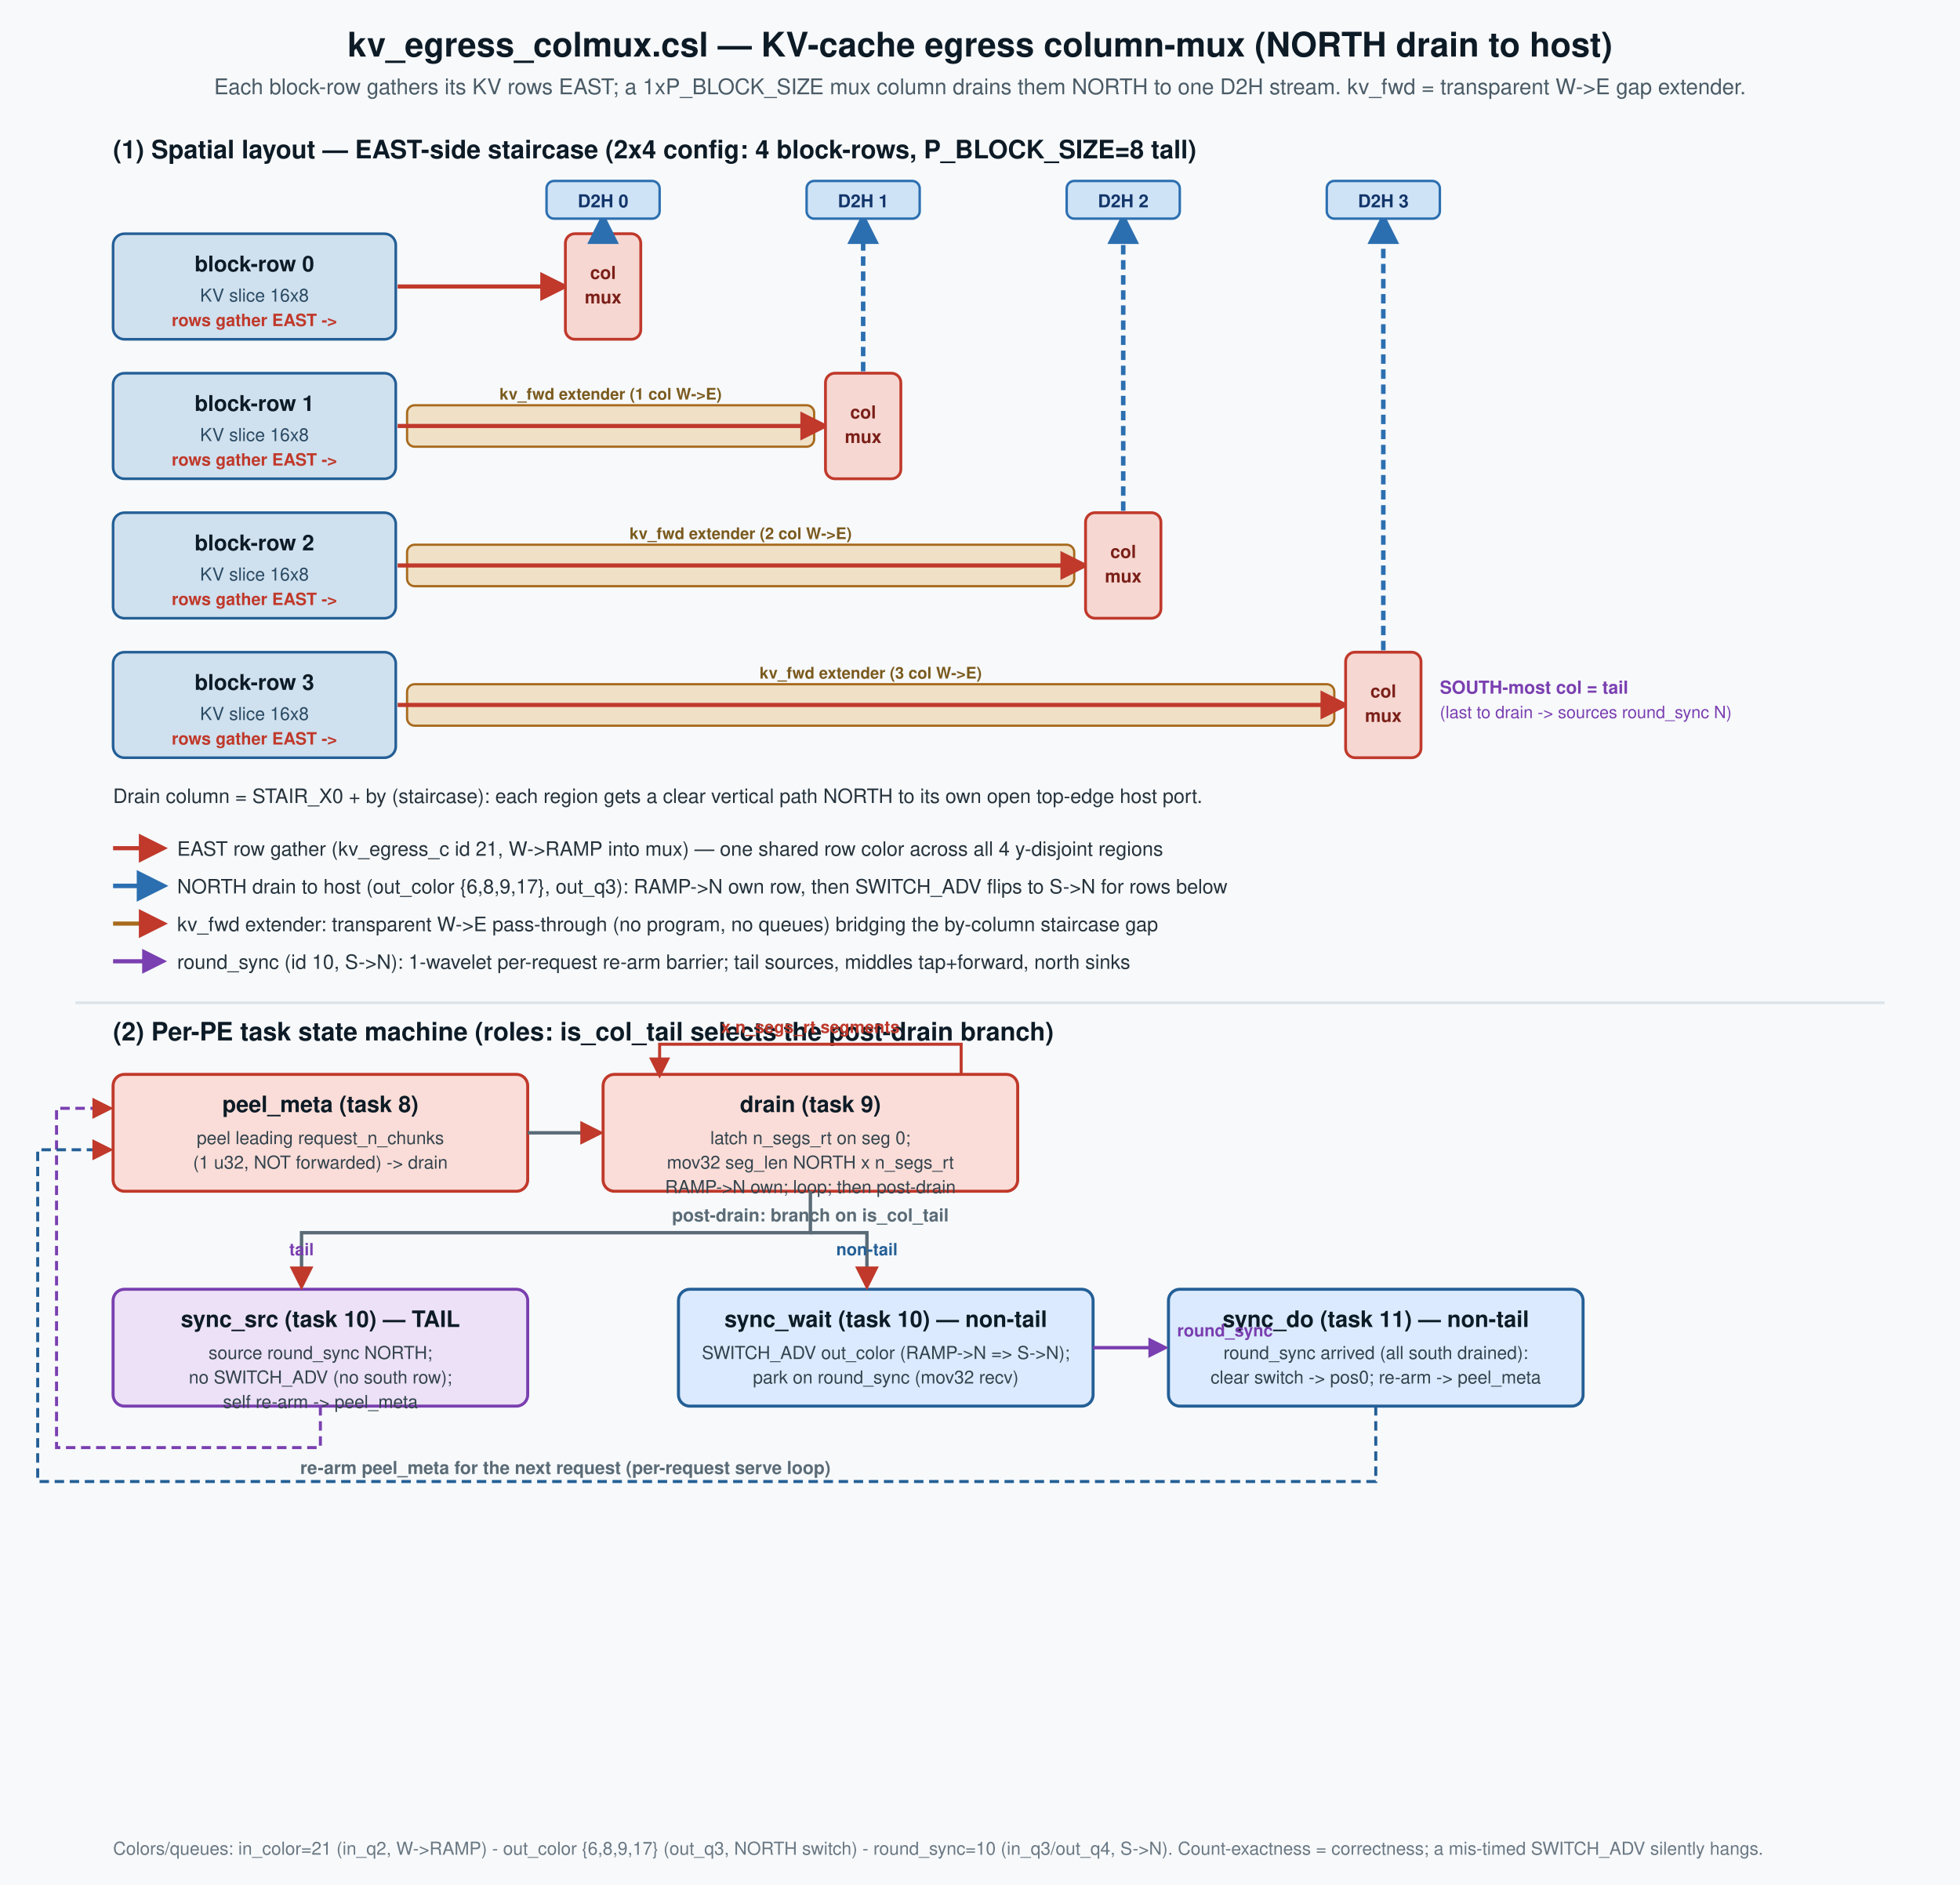
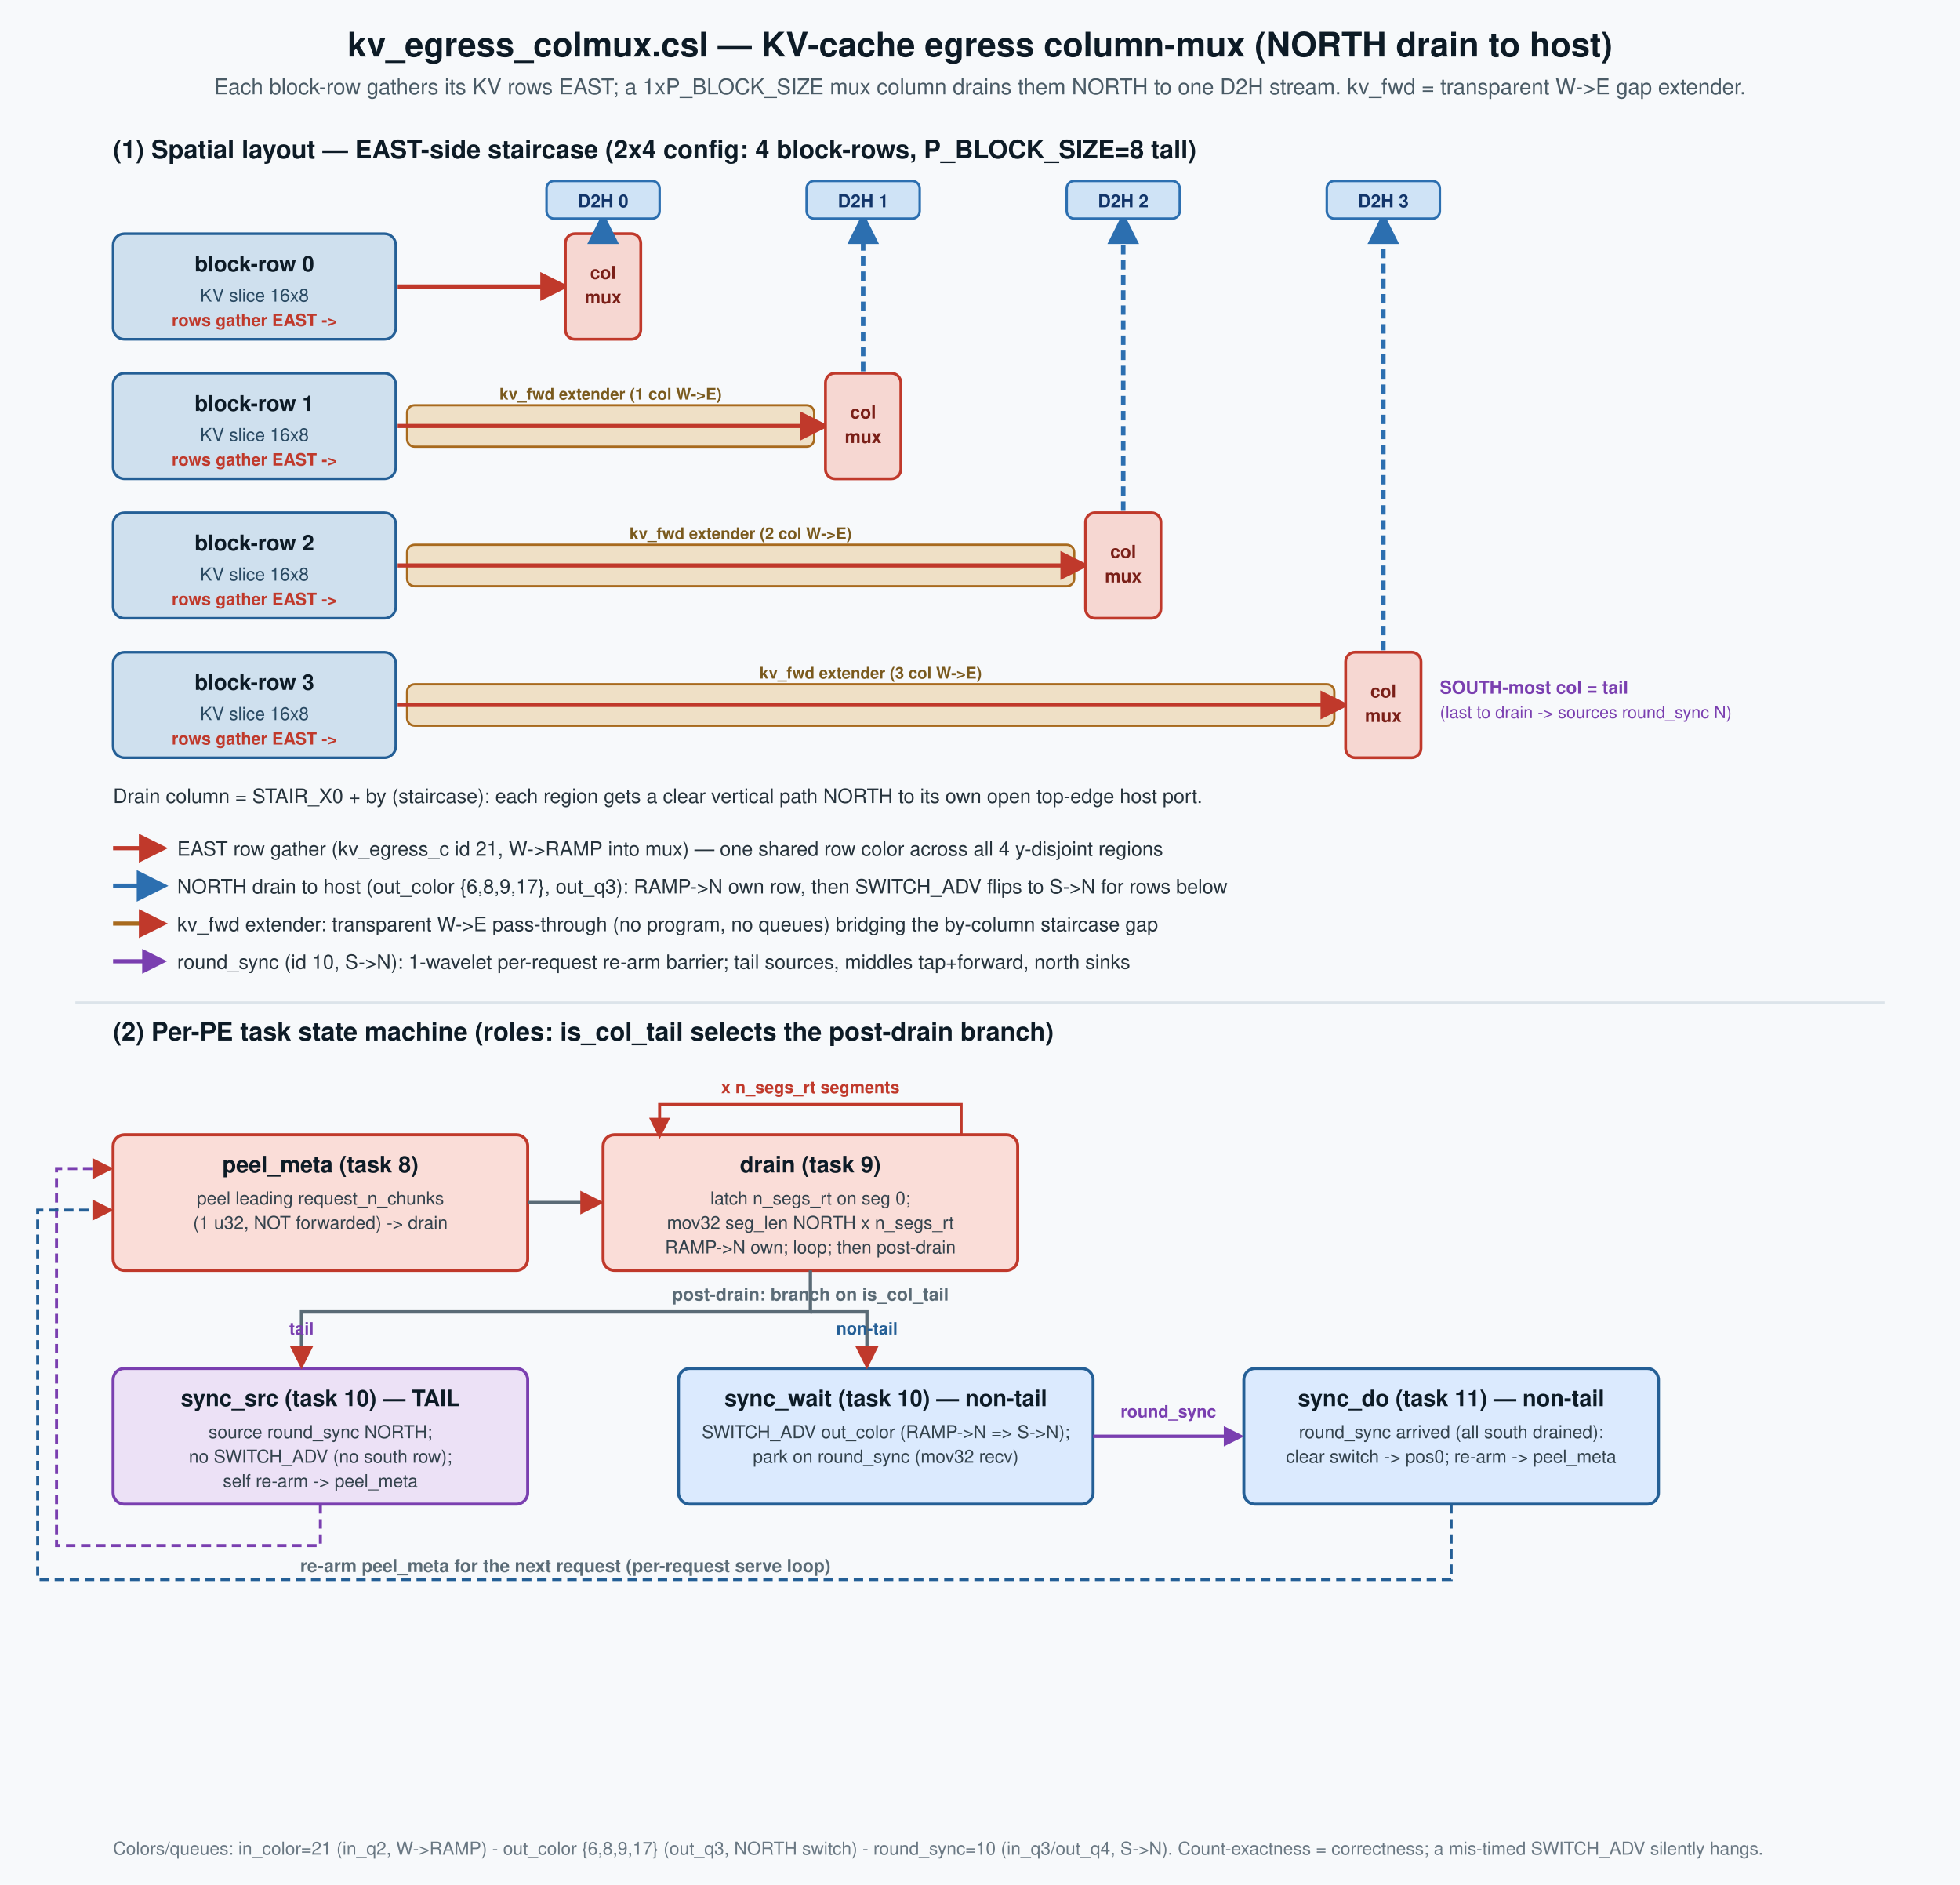
<svg xmlns="http://www.w3.org/2000/svg" width="1040" height="1000" viewBox="0 0 1040 1000" font-family="ui-sans-serif,Segoe UI,Helvetica,Arial">
  <defs>
    <marker id="ar" viewBox="0 0 10 10" refX="8" refY="5" markerWidth="7" markerHeight="7" orient="auto-start-reverse">
      <path d="M0 0 L10 5 L0 10 z" fill="#c0392b" />
    </marker>
    <marker id="ab" viewBox="0 0 10 10" refX="8" refY="5" markerWidth="7" markerHeight="7" orient="auto-start-reverse">
      <path d="M0 0 L10 5 L0 10 z" fill="#2c6fb0" />
    </marker>
    <marker id="ag" viewBox="0 0 10 10" refX="8" refY="5" markerWidth="7" markerHeight="7" orient="auto-start-reverse">
      <path d="M0 0 L10 5 L0 10 z" fill="#2e8b57" />
    </marker>
    <marker id="ap" viewBox="0 0 10 10" refX="8" refY="5" markerWidth="6" markerHeight="6" orient="auto-start-reverse">
      <path d="M0 0 L10 5 L0 10 z" fill="#7a3fb0" />
    </marker>
  </defs>
  <rect width="1040" height="1000" fill="#f7f9fb" />
  <text x="520.0" y="30" font-size="18" font-weight="700" fill="#0d1b26" text-anchor="middle">kv_egress_colmux.csl — KV-cache egress column-mux (NORTH drain to host)</text>
  <text x="520.0" y="50" font-size="11.5" font-weight="500" fill="#4a5b66" text-anchor="middle">Each block-row gathers its KV rows EAST; a 1xP_BLOCK_SIZE mux column drains them NORTH to one D2H stream. kv_fwd = transparent W-&gt;E gap extender.</text>
  <text x="60" y="84" font-size="13.5" font-weight="700" fill="#0d1b26" text-anchor="start">(1) Spatial layout — EAST-side staircase (2x4 config: 4 block-rows, P_BLOCK_SIZE=8 tall)</text>
  <rect x="60" y="124" width="150" height="56" rx="6" fill="#cfe0ee" fill-opacity="1.0" stroke="#245f96" stroke-width="1.4" />
  <text x="135.0" y="144" font-size="11.5" font-weight="700" fill="#0d1b26" text-anchor="middle">block-row 0</text>
  <text x="135.0" y="160" font-size="9.5" font-weight="500" fill="#2a4a63" text-anchor="middle">KV slice 16x8</text>
  <text x="135.0" y="173" font-size="9" font-weight="600" fill="#c0392b" text-anchor="middle">rows gather EAST -&gt;</text>
  <line x1="211" y1="152.0" x2="299" y2="152.0" stroke="#c0392b" stroke-width="2.2" marker-end="url(#ar)" />
  <rect x="300" y="124" width="40" height="56" rx="5" fill="#f6d7d2" fill-opacity="1.0" stroke="#c0392b" stroke-width="1.5" />
  <text x="320.0" y="148.0" font-size="9.5" font-weight="700" fill="#7a1f18" text-anchor="middle">col</text>
  <text x="320.0" y="161.0" font-size="9.5" font-weight="700" fill="#7a1f18" text-anchor="middle">mux</text>
  <line x1="320.0" y1="123" x2="320.0" y2="116" stroke="#2c6fb0" stroke-width="2.4" stroke-dasharray="5 3" marker-end="url(#ab)" />
  <rect x="290.0" y="96" width="60" height="20" rx="4" fill="#cfe3f6" fill-opacity="1.0" stroke="#2c6fb0" stroke-width="1.3" />
  <text x="320.0" y="110" font-size="9.5" font-weight="700" fill="#12356a" text-anchor="middle">D2H 0</text>
  <rect x="60" y="198" width="150" height="56" rx="6" fill="#cfe0ee" fill-opacity="1.0" stroke="#245f96" stroke-width="1.4" />
  <text x="135.0" y="218" font-size="11.5" font-weight="700" fill="#0d1b26" text-anchor="middle">block-row 1</text>
  <text x="135.0" y="234" font-size="9.5" font-weight="500" fill="#2a4a63" text-anchor="middle">KV slice 16x8</text>
  <text x="135.0" y="247" font-size="9" font-weight="600" fill="#c0392b" text-anchor="middle">rows gather EAST -&gt;</text>
  <rect x="216" y="215.0" width="216" height="22" rx="4" fill="#efe0c6" fill-opacity="1.0" stroke="#a86a1e" stroke-width="1.2" />
  <text x="324.0" y="212.0" font-size="8.5" font-weight="600" fill="#7a5a1e" text-anchor="middle">kv_fwd extender (1 col W-&gt;E)</text>
  <line x1="211" y1="226.0" x2="437" y2="226.0" stroke="#c0392b" stroke-width="2.2" marker-end="url(#ar)" />
  <rect x="438" y="198" width="40" height="56" rx="5" fill="#f6d7d2" fill-opacity="1.0" stroke="#c0392b" stroke-width="1.5" />
  <text x="458.0" y="222.0" font-size="9.5" font-weight="700" fill="#7a1f18" text-anchor="middle">col</text>
  <text x="458.0" y="235.0" font-size="9.5" font-weight="700" fill="#7a1f18" text-anchor="middle">mux</text>
  <line x1="458.0" y1="197" x2="458.0" y2="116" stroke="#2c6fb0" stroke-width="2.4" stroke-dasharray="5 3" marker-end="url(#ab)" />
  <rect x="428.0" y="96" width="60" height="20" rx="4" fill="#cfe3f6" fill-opacity="1.0" stroke="#2c6fb0" stroke-width="1.3" />
  <text x="458.0" y="110" font-size="9.5" font-weight="700" fill="#12356a" text-anchor="middle">D2H 1</text>
  <rect x="60" y="272" width="150" height="56" rx="6" fill="#cfe0ee" fill-opacity="1.0" stroke="#245f96" stroke-width="1.4" />
  <text x="135.0" y="292" font-size="11.5" font-weight="700" fill="#0d1b26" text-anchor="middle">block-row 2</text>
  <text x="135.0" y="308" font-size="9.5" font-weight="500" fill="#2a4a63" text-anchor="middle">KV slice 16x8</text>
  <text x="135.0" y="321" font-size="9" font-weight="600" fill="#c0392b" text-anchor="middle">rows gather EAST -&gt;</text>
  <rect x="216" y="289.0" width="354" height="22" rx="4" fill="#efe0c6" fill-opacity="1.0" stroke="#a86a1e" stroke-width="1.2" />
  <text x="393.0" y="286.0" font-size="8.5" font-weight="600" fill="#7a5a1e" text-anchor="middle">kv_fwd extender (2 col W-&gt;E)</text>
  <line x1="211" y1="300.0" x2="575" y2="300.0" stroke="#c0392b" stroke-width="2.2" marker-end="url(#ar)" />
  <rect x="576" y="272" width="40" height="56" rx="5" fill="#f6d7d2" fill-opacity="1.0" stroke="#c0392b" stroke-width="1.5" />
  <text x="596.0" y="296.0" font-size="9.5" font-weight="700" fill="#7a1f18" text-anchor="middle">col</text>
  <text x="596.0" y="309.0" font-size="9.5" font-weight="700" fill="#7a1f18" text-anchor="middle">mux</text>
  <line x1="596.0" y1="271" x2="596.0" y2="116" stroke="#2c6fb0" stroke-width="2.4" stroke-dasharray="5 3" marker-end="url(#ab)" />
  <rect x="566.0" y="96" width="60" height="20" rx="4" fill="#cfe3f6" fill-opacity="1.0" stroke="#2c6fb0" stroke-width="1.3" />
  <text x="596.0" y="110" font-size="9.5" font-weight="700" fill="#12356a" text-anchor="middle">D2H 2</text>
  <rect x="60" y="346" width="150" height="56" rx="6" fill="#cfe0ee" fill-opacity="1.0" stroke="#245f96" stroke-width="1.4" />
  <text x="135.0" y="366" font-size="11.5" font-weight="700" fill="#0d1b26" text-anchor="middle">block-row 3</text>
  <text x="135.0" y="382" font-size="9.5" font-weight="500" fill="#2a4a63" text-anchor="middle">KV slice 16x8</text>
  <text x="135.0" y="395" font-size="9" font-weight="600" fill="#c0392b" text-anchor="middle">rows gather EAST -&gt;</text>
  <rect x="216" y="363.0" width="492" height="22" rx="4" fill="#efe0c6" fill-opacity="1.0" stroke="#a86a1e" stroke-width="1.2" />
  <text x="462.0" y="360.0" font-size="8.5" font-weight="600" fill="#7a5a1e" text-anchor="middle">kv_fwd extender (3 col W-&gt;E)</text>
  <line x1="211" y1="374.0" x2="713" y2="374.0" stroke="#c0392b" stroke-width="2.2" marker-end="url(#ar)" />
  <rect x="714" y="346" width="40" height="56" rx="5" fill="#f6d7d2" fill-opacity="1.0" stroke="#c0392b" stroke-width="1.5" />
  <text x="734.0" y="370.0" font-size="9.5" font-weight="700" fill="#7a1f18" text-anchor="middle">col</text>
  <text x="734.0" y="383.0" font-size="9.5" font-weight="700" fill="#7a1f18" text-anchor="middle">mux</text>
  <line x1="734.0" y1="345" x2="734.0" y2="116" stroke="#2c6fb0" stroke-width="2.4" stroke-dasharray="5 3" marker-end="url(#ab)" />
  <rect x="704.0" y="96" width="60" height="20" rx="4" fill="#cfe3f6" fill-opacity="1.0" stroke="#2c6fb0" stroke-width="1.3" />
  <text x="734.0" y="110" font-size="9.5" font-weight="700" fill="#12356a" text-anchor="middle">D2H 3</text>
  <text x="60" y="426" font-size="10.5" font-weight="500" fill="#26333c" text-anchor="start">Drain column = STAIR_X0 + by (staircase): each region gets a clear vertical path NORTH to its own open top-edge host port.</text>
  <text x="764" y="368.0" font-size="9.5" font-weight="700" fill="#7a3fb0" text-anchor="start">SOUTH-most col = tail</text>
  <text x="764" y="381.0" font-size="9" font-weight="500" fill="#7a3fb0" text-anchor="start">(last to drain -&gt; sources round_sync N)</text>
  <line x1="60" y1="450" x2="86" y2="450" stroke="#c0392b" stroke-width="2.2" marker-end="url(#ar)" />
  <text x="94" y="454" font-size="10.5" font-weight="500" fill="#26333c" text-anchor="start">EAST row gather (kv_egress_c id 21, W-&gt;RAMP into mux) — one shared row color across all 4 y-disjoint regions</text>
  <line x1="60" y1="470" x2="86" y2="470" stroke="#2c6fb0" stroke-width="2.4" marker-end="url(#ab)" />
  <text x="94" y="474" font-size="10.5" font-weight="500" fill="#26333c" text-anchor="start">NORTH drain to host (out_color {6,8,9,17}, out_q3): RAMP-&gt;N own row, then SWITCH_ADV flips to S-&gt;N for rows below</text>
  <line x1="60" y1="490" x2="86" y2="490" stroke="#a86a1e" stroke-width="2.2" marker-end="url(#ar)" />
  <text x="94" y="494" font-size="10.5" font-weight="500" fill="#26333c" text-anchor="start">kv_fwd extender: transparent W-&gt;E pass-through (no program, no queues) bridging the by-column staircase gap</text>
  <line x1="60" y1="510" x2="86" y2="510" stroke="#7a3fb0" stroke-width="2.2" marker-end="url(#ap)" />
  <text x="94" y="514" font-size="10.5" font-weight="500" fill="#26333c" text-anchor="start">round_sync (id 10, S-&gt;N): 1-wavelet per-request re-arm barrier; tail sources, middles tap+forward, north sinks</text>
  <line x1="40" y1="532" x2="1000" y2="532" stroke="#dce4ea" stroke-width="1.4" />
  <text x="60" y="552" font-size="13.5" font-weight="700" fill="#0d1b26" text-anchor="start">(2) Per-PE task state machine (roles: is_col_tail selects the post-drain branch)</text>
-   <rect x="60" y="570" width="220" height="62" rx="6" fill="#faddd8" fill-opacity="1.0" stroke="#c0392b" stroke-width="1.6" />
-   <text x="170.0" y="590" font-size="12" font-weight="700" fill="#0d1b26" text-anchor="middle">peel_meta  (task 8)</text>
-   <text x="170.0" y="607" font-size="9.5" font-weight="500" fill="#34434d" text-anchor="middle">peel leading request_n_chunks</text>
-   <text x="170.0" y="620" font-size="9.5" font-weight="500" fill="#34434d" text-anchor="middle">(1 u32, NOT forwarded) -&gt; drain</text>
-   <rect x="320" y="570" width="220" height="62" rx="6" fill="#faddd8" fill-opacity="1.0" stroke="#c0392b" stroke-width="1.6" />
-   <text x="430.0" y="590" font-size="12" font-weight="700" fill="#0d1b26" text-anchor="middle">drain  (task 9)</text>
-   <text x="430.0" y="607" font-size="9.5" font-weight="500" fill="#34434d" text-anchor="middle">latch n_segs_rt on seg 0;</text>
-   <text x="430.0" y="620" font-size="9.5" font-weight="500" fill="#34434d" text-anchor="middle">mov32 seg_len NORTH x n_segs_rt</text>
-   <text x="430.0" y="633" font-size="9.5" font-weight="500" fill="#34434d" text-anchor="middle">RAMP-&gt;N own; loop; then post-drain</text>
-   <line x1="280" y1="601.0" x2="318" y2="601.0" stroke="#5a6b76" stroke-width="1.8" marker-end="url(#ar)" />
-   <path d="M 510 570 L 510 554 L 350 554 L 350 570" fill="none" stroke="#c0392b" stroke-width="1.6" marker-end="url(#ar)" />
-   <text x="430.0" y="548" font-size="9" font-weight="600" fill="#c0392b" text-anchor="middle">x n_segs_rt segments</text>
-   <rect x="60" y="684" width="220" height="62" rx="6" fill="#ece1f6" fill-opacity="1.0" stroke="#7a3fb0" stroke-width="1.6" />
-   <text x="170.0" y="704" font-size="12" font-weight="700" fill="#0d1b26" text-anchor="middle">sync_src  (task 10) — TAIL</text>
-   <text x="170.0" y="721" font-size="9.5" font-weight="500" fill="#34434d" text-anchor="middle">source round_sync NORTH;</text>
-   <text x="170.0" y="734" font-size="9.5" font-weight="500" fill="#34434d" text-anchor="middle">no SWITCH_ADV (no south row);</text>
-   <text x="170.0" y="747" font-size="9.5" font-weight="500" fill="#34434d" text-anchor="middle">self re-arm -&gt; peel_meta</text>
-   <rect x="360" y="684" width="220" height="62" rx="6" fill="#dbeafe" fill-opacity="1.0" stroke="#245f96" stroke-width="1.6" />
-   <text x="470.0" y="704" font-size="12" font-weight="700" fill="#0d1b26" text-anchor="middle">sync_wait (task 10) — non-tail</text>
-   <text x="470.0" y="721" font-size="9.5" font-weight="500" fill="#34434d" text-anchor="middle">SWITCH_ADV out_color (RAMP-&gt;N =&gt; S-&gt;N);</text>
-   <text x="470.0" y="734" font-size="9.5" font-weight="500" fill="#34434d" text-anchor="middle">park on round_sync (mov32 recv)</text>
-   <rect x="620" y="684" width="220" height="62" rx="6" fill="#dbeafe" fill-opacity="1.0" stroke="#245f96" stroke-width="1.6" />
-   <text x="730.0" y="704" font-size="12" font-weight="700" fill="#0d1b26" text-anchor="middle">sync_do (task 11) — non-tail</text>
-   <text x="730.0" y="721" font-size="9.5" font-weight="500" fill="#34434d" text-anchor="middle">round_sync arrived (all south drained):</text>
-   <text x="730.0" y="734" font-size="9.5" font-weight="500" fill="#34434d" text-anchor="middle">clear switch -&gt; pos0; re-arm -&gt; peel_meta</text>
-   <path d="M 430.0 632 L 430.0 654 L 160 654 L 160 682" fill="none" stroke="#5a6b76" stroke-width="1.8" marker-end="url(#ar)" />
-   <path d="M 430.0 654 L 460 654 L 460 682" fill="none" stroke="#5a6b76" stroke-width="1.8" marker-end="url(#ar)" />
-   <text x="430.0" y="648" font-size="9.5" font-weight="600" fill="#5a6b76" text-anchor="middle">post-drain: branch on is_col_tail</text>
-   <text x="160" y="666" font-size="9" font-weight="700" fill="#7a3fb0" text-anchor="middle">tail</text>
-   <text x="460" y="666" font-size="9" font-weight="700" fill="#245f96" text-anchor="middle">non-tail</text>
-   <line x1="580" y1="715.0" x2="618" y2="715.0" stroke="#7a3fb0" stroke-width="1.8" marker-end="url(#ap)" />
-   <text x="650" y="709.0" font-size="9" font-weight="600" fill="#7a3fb0" text-anchor="middle">round_sync</text>
-   <path d="M 170.0 746 L 170.0 768 L 30 768 L 30 588 L 58 588" fill="none" stroke="#7a3fb0" stroke-width="1.6" stroke-dasharray="5 3" marker-end="url(#ar)" />
-   <path d="M 730.0 746 L 730.0 786 L 20 786 L 20 610 L 58 610" fill="none" stroke="#245f96" stroke-width="1.6" stroke-dasharray="5 3" marker-end="url(#ar)" />
-   <text x="300" y="782" font-size="9.5" font-weight="600" fill="#5a6b76" text-anchor="middle">re-arm peel_meta for the next request (per-request serve loop)</text>
+   <rect x="60" y="602" width="220" height="72" rx="6" fill="#faddd8" fill-opacity="1.0" stroke="#c0392b" stroke-width="1.6" />
+   <text x="170.0" y="622" font-size="12" font-weight="700" fill="#0d1b26" text-anchor="middle">peel_meta  (task 8)</text>
+   <text x="170.0" y="639" font-size="9.5" font-weight="500" fill="#34434d" text-anchor="middle">peel leading request_n_chunks</text>
+   <text x="170.0" y="652" font-size="9.5" font-weight="500" fill="#34434d" text-anchor="middle">(1 u32, NOT forwarded) -&gt; drain</text>
+   <rect x="320" y="602" width="220" height="72" rx="6" fill="#faddd8" fill-opacity="1.0" stroke="#c0392b" stroke-width="1.6" />
+   <text x="430.0" y="622" font-size="12" font-weight="700" fill="#0d1b26" text-anchor="middle">drain  (task 9)</text>
+   <text x="430.0" y="639" font-size="9.5" font-weight="500" fill="#34434d" text-anchor="middle">latch n_segs_rt on seg 0;</text>
+   <text x="430.0" y="652" font-size="9.5" font-weight="500" fill="#34434d" text-anchor="middle">mov32 seg_len NORTH x n_segs_rt</text>
+   <text x="430.0" y="665" font-size="9.5" font-weight="500" fill="#34434d" text-anchor="middle">RAMP-&gt;N own; loop; then post-drain</text>
+   <line x1="280" y1="638.0" x2="318" y2="638.0" stroke="#5a6b76" stroke-width="1.8" marker-end="url(#ar)" />
+   <path d="M 510 602 L 510 586 L 350 586 L 350 602" fill="none" stroke="#c0392b" stroke-width="1.6" marker-end="url(#ar)" />
+   <text x="430.0" y="580" font-size="9" font-weight="600" fill="#c0392b" text-anchor="middle">x n_segs_rt segments</text>
+   <rect x="60" y="726" width="220" height="72" rx="6" fill="#ece1f6" fill-opacity="1.0" stroke="#7a3fb0" stroke-width="1.6" />
+   <text x="170.0" y="746" font-size="12" font-weight="700" fill="#0d1b26" text-anchor="middle">sync_src  (task 10) — TAIL</text>
+   <text x="170.0" y="763" font-size="9.5" font-weight="500" fill="#34434d" text-anchor="middle">source round_sync NORTH;</text>
+   <text x="170.0" y="776" font-size="9.5" font-weight="500" fill="#34434d" text-anchor="middle">no SWITCH_ADV (no south row);</text>
+   <text x="170.0" y="789" font-size="9.5" font-weight="500" fill="#34434d" text-anchor="middle">self re-arm -&gt; peel_meta</text>
+   <rect x="360" y="726" width="220" height="72" rx="6" fill="#dbeafe" fill-opacity="1.0" stroke="#245f96" stroke-width="1.6" />
+   <text x="470.0" y="746" font-size="12" font-weight="700" fill="#0d1b26" text-anchor="middle">sync_wait (task 10) — non-tail</text>
+   <text x="470.0" y="763" font-size="9.5" font-weight="500" fill="#34434d" text-anchor="middle">SWITCH_ADV out_color (RAMP-&gt;N =&gt; S-&gt;N);</text>
+   <text x="470.0" y="776" font-size="9.5" font-weight="500" fill="#34434d" text-anchor="middle">park on round_sync (mov32 recv)</text>
+   <rect x="660" y="726" width="220" height="72" rx="6" fill="#dbeafe" fill-opacity="1.0" stroke="#245f96" stroke-width="1.6" />
+   <text x="770.0" y="746" font-size="12" font-weight="700" fill="#0d1b26" text-anchor="middle">sync_do (task 11) — non-tail</text>
+   <text x="770.0" y="763" font-size="9.5" font-weight="500" fill="#34434d" text-anchor="middle">round_sync arrived (all south drained):</text>
+   <text x="770.0" y="776" font-size="9.5" font-weight="500" fill="#34434d" text-anchor="middle">clear switch -&gt; pos0; re-arm -&gt; peel_meta</text>
+   <path d="M 430.0 674 L 430.0 696 L 160 696 L 160 724" fill="none" stroke="#5a6b76" stroke-width="1.8" marker-end="url(#ar)" />
+   <path d="M 430.0 696 L 460 696 L 460 724" fill="none" stroke="#5a6b76" stroke-width="1.8" marker-end="url(#ar)" />
+   <text x="430.0" y="690" font-size="9.5" font-weight="600" fill="#5a6b76" text-anchor="middle">post-drain: branch on is_col_tail</text>
+   <text x="160" y="708" font-size="9" font-weight="700" fill="#7a3fb0" text-anchor="middle">tail</text>
+   <text x="460" y="708" font-size="9" font-weight="700" fill="#245f96" text-anchor="middle">non-tail</text>
+   <line x1="580" y1="762.0" x2="658" y2="762.0" stroke="#7a3fb0" stroke-width="1.8" marker-end="url(#ap)" />
+   <text x="620.0" y="752.0" font-size="9" font-weight="600" fill="#7a3fb0" text-anchor="middle">round_sync</text>
+   <path d="M 170.0 798 L 170.0 820 L 30 820 L 30 620 L 58 620" fill="none" stroke="#7a3fb0" stroke-width="1.6" stroke-dasharray="5 3" marker-end="url(#ar)" />
+   <path d="M 770.0 798 L 770.0 838 L 20 838 L 20 642 L 58 642" fill="none" stroke="#245f96" stroke-width="1.6" stroke-dasharray="5 3" marker-end="url(#ar)" />
+   <text x="300" y="834" font-size="9.5" font-weight="600" fill="#5a6b76" text-anchor="middle">re-arm peel_meta for the next request (per-request serve loop)</text>
  <text x="60" y="984" font-size="9.5" font-weight="400" fill="#6a7883" text-anchor="start">Colors/queues: in_color=21 (in_q2, W-&gt;RAMP) - out_color {6,8,9,17} (out_q3, NORTH switch) - round_sync=10 (in_q3/out_q4, S-&gt;N). Count-exactness = correctness; a mis-timed SWITCH_ADV silently hangs.</text>
</svg>
